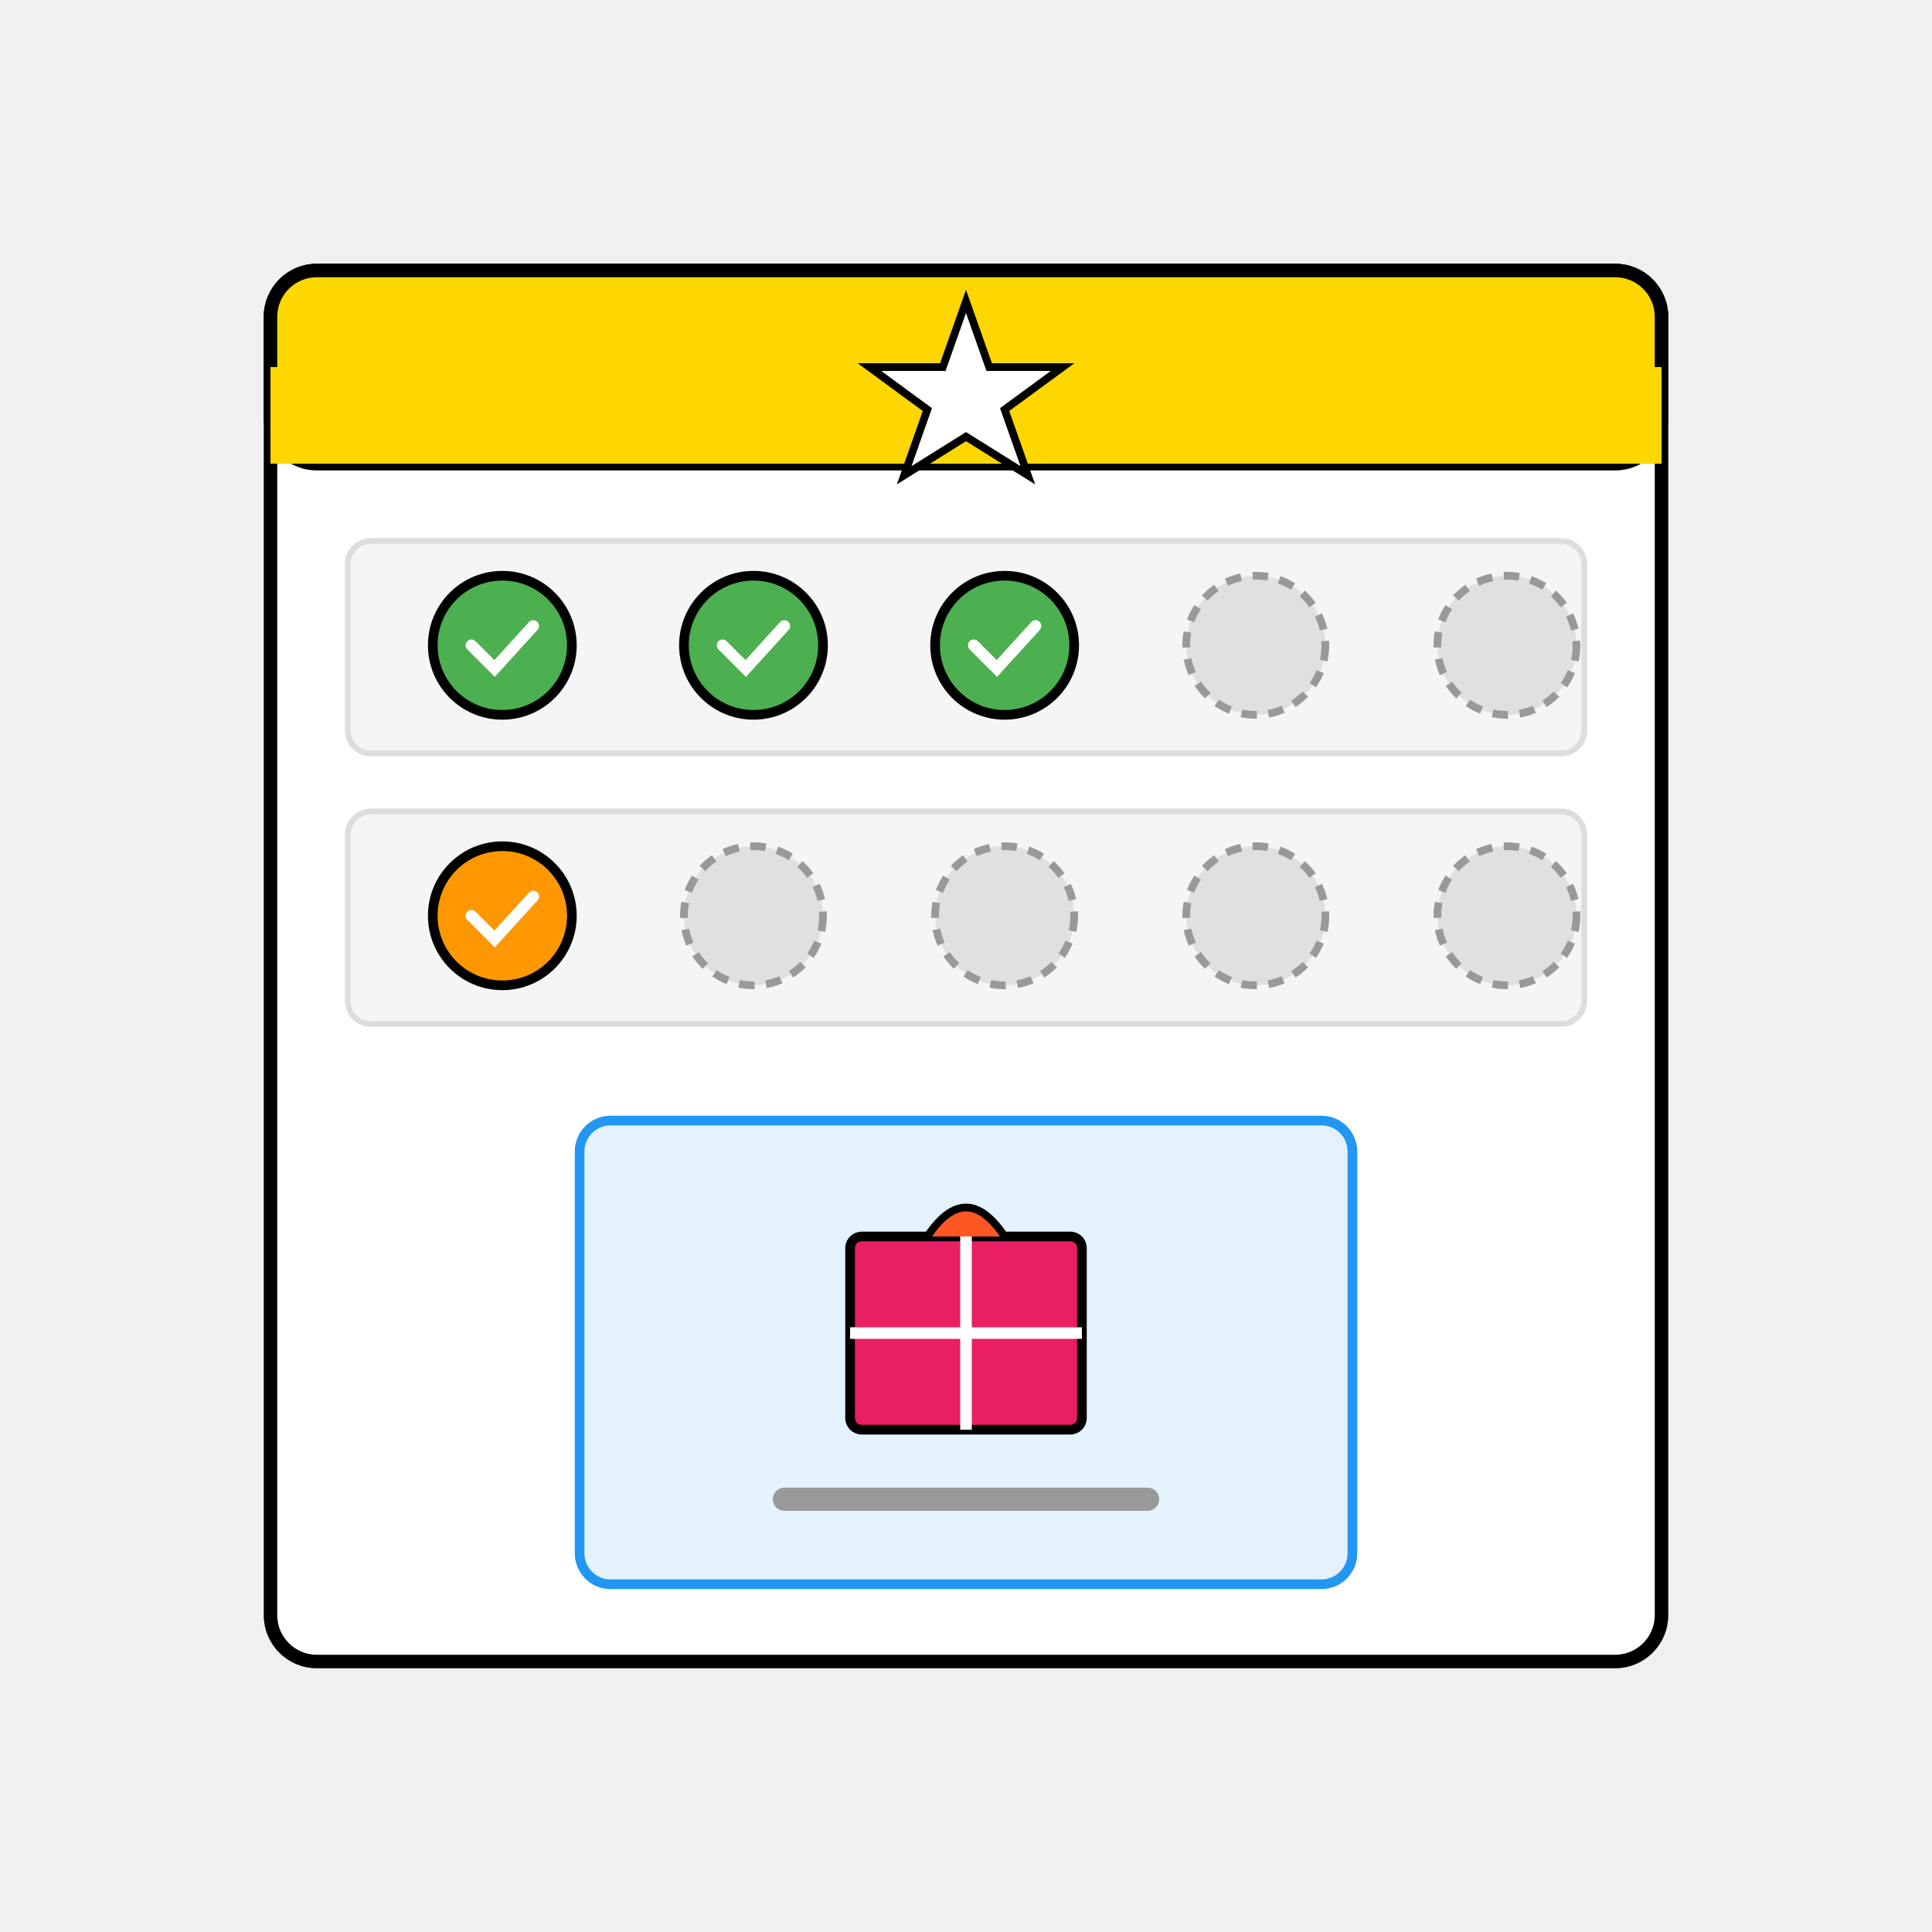
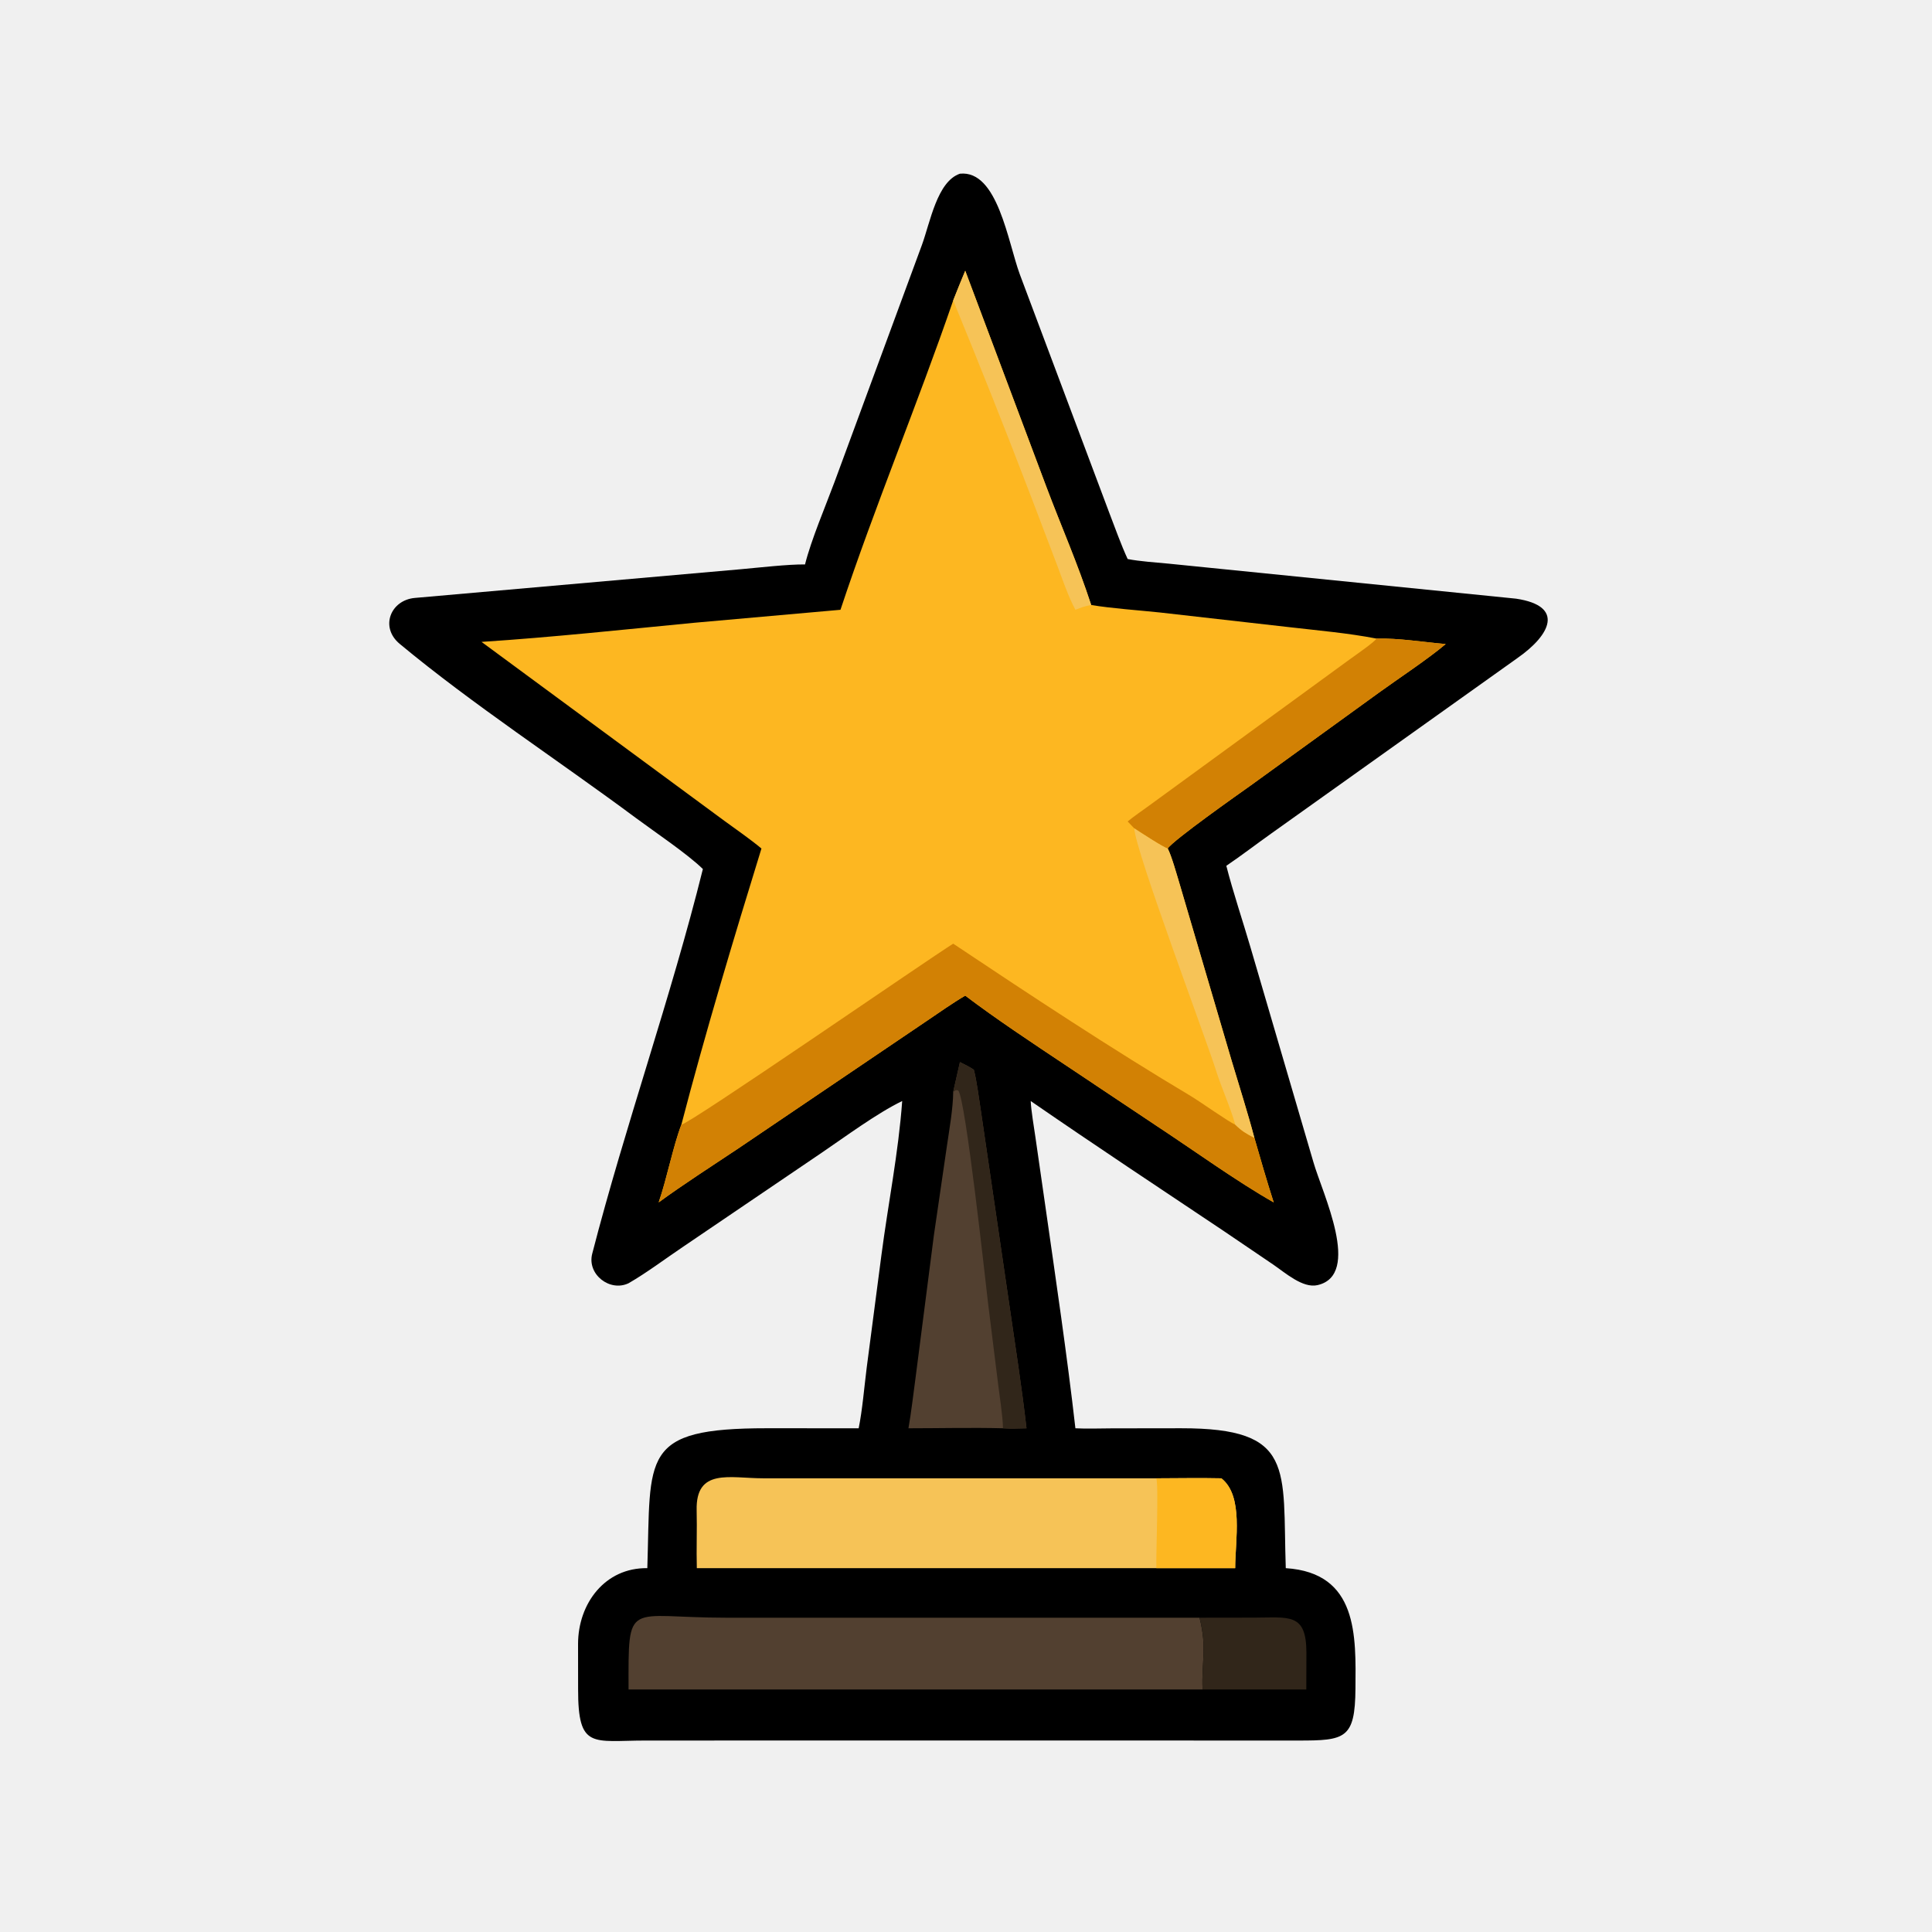
- <svg xmlns="http://www.w3.org/2000/svg" viewBox="0 0 500 500" width="500" height="500">
-   <rect x="70" y="70" width="360" height="360" rx="12" fill="#FFF" stroke="#000" stroke-width="3.5" />
-   <rect x="70" y="70" width="360" height="50" rx="12" fill="#FFD700" stroke="#000" stroke-width="3.5" />
-   <rect x="70" y="95" width="360" height="25" fill="#FFD700" />
-   <polygon points="250,78 256,95 275,95 260,106 266,123 250,113 234,123 240,106 225,95 244,95" fill="#FFF" stroke="#000" stroke-width="2" />
-   <rect x="90" y="140" width="320" height="55" rx="6" fill="#F5F5F5" stroke="#DDD" stroke-width="1.5" />
-   <circle cx="130" cy="167" r="18" fill="#4CAF50" stroke="#000" stroke-width="2.5" />
-   <path d="M122 167 L128 173 L138 162" fill="none" stroke="#FFF" stroke-width="3" stroke-linecap="round" />
-   <circle cx="195" cy="167" r="18" fill="#4CAF50" stroke="#000" stroke-width="2.5" />
-   <path d="M187 167 L193 173 L203 162" fill="none" stroke="#FFF" stroke-width="3" stroke-linecap="round" />
-   <circle cx="260" cy="167" r="18" fill="#4CAF50" stroke="#000" stroke-width="2.5" />
-   <path d="M252 167 L258 173 L268 162" fill="none" stroke="#FFF" stroke-width="3" stroke-linecap="round" />
-   <circle cx="325" cy="167" r="18" fill="#E0E0E0" stroke="#999" stroke-width="2" stroke-dasharray="4,3" />
-   <circle cx="390" cy="167" r="18" fill="#E0E0E0" stroke="#999" stroke-width="2" stroke-dasharray="4,3" />
-   <rect x="90" y="210" width="320" height="55" rx="6" fill="#F5F5F5" stroke="#DDD" stroke-width="1.5" />
-   <circle cx="130" cy="237" r="18" fill="#FF9800" stroke="#000" stroke-width="2.5" />
-   <path d="M122 237 L128 243 L138 232" fill="none" stroke="#FFF" stroke-width="3" stroke-linecap="round" />
-   <circle cx="195" cy="237" r="18" fill="#E0E0E0" stroke="#999" stroke-width="2" stroke-dasharray="4,3" />
-   <circle cx="260" cy="237" r="18" fill="#E0E0E0" stroke="#999" stroke-width="2" stroke-dasharray="4,3" />
-   <circle cx="325" cy="237" r="18" fill="#E0E0E0" stroke="#999" stroke-width="2" stroke-dasharray="4,3" />
-   <circle cx="390" cy="237" r="18" fill="#E0E0E0" stroke="#999" stroke-width="2" stroke-dasharray="4,3" />
-   <rect x="150" y="290" width="200" height="120" rx="8" fill="#E3F2FD" stroke="#2196F3" stroke-width="2.5" />
-   <rect x="220" y="320" width="60" height="50" rx="3" fill="#E91E63" stroke="#000" stroke-width="2.5" />
-   <line x1="250" y1="320" x2="250" y2="370" stroke="#FFF" stroke-width="3" />
-   <line x1="220" y1="345" x2="280" y2="345" stroke="#FFF" stroke-width="3" />
-   <path d="M240 320 Q250 305 260 320" fill="#FF5722" stroke="#000" stroke-width="2" />
-   <rect x="200" y="385" width="100" height="6" rx="3" fill="#999" />
+ <svg xmlns="http://www.w3.org/2000/svg" height="512" preserveAspectRatio="none" style="display: block;" version="1.1" viewBox="0 0 2048 2048" width="512">
+   <path d="M 1017.57 184.129 C 1057.63 180.027 1068.44 256.772 1081.05 290.832 L 1175.89 543.635 C 1181.88 559.271 1188.43 577.573 1195.36 592.588 C 1208.2 595.121 1225.77 596.241 1239.31 597.546 L 1607.05 634.608 C 1658.83 642.329 1643.8 672.97 1608.55 697.568 L 1347.72 883.453 C 1331.65 894.882 1316.33 906.669 1299.95 917.79 C 1307.11 945.806 1317.52 976.63 1325.76 1004.87 L 1392.32 1232.08 C 1401.74 1264.88 1443.86 1351.52 1396.56 1362.3 C 1380.99 1365.85 1362.32 1349.14 1349.76 1340.57 L 1296.96 1304.76 C 1228.62 1259.09 1160.29 1213.82 1092.6 1167.14 C 1092.96 1176.84 1096.17 1195.6 1097.63 1205.75 L 1107.8 1276.39 C 1118.79 1353.26 1131.26 1437.35 1139.97 1514.04 C 1151.68 1514.7 1166.74 1514.13 1178.79 1514.11 L 1252.01 1514.01 C 1373.29 1513.87 1359.4 1556.29 1362.97 1662.31 C 1439.78 1667.26 1437.3 1734.15 1436.84 1790.06 C 1436.41 1843.3 1425.94 1845.08 1376.05 1845.05 L 1040.17 1844.99 L 684.666 1845.04 C 628.052 1845.06 612.696 1854.9 612.817 1790.41 L 612.768 1742.48 C 612.871 1699.88 641.217 1661.67 686.188 1662.31 C 690.017 1543.05 678.043 1513.97 813.054 1514 L 910.233 1514.04 C 914.211 1494.45 916.203 1469.72 918.776 1449.49 L 934.313 1330.68 C 941.393 1276.4 952.433 1221.75 956.362 1167.14 C 929.676 1180.02 895.655 1205.25 870.872 1222.06 L 724.374 1321.45 C 705.621 1334.06 685.626 1349.15 666.372 1360.26 C 646.574 1369.79 622.111 1350.97 627.774 1329.02 C 663.012 1192.44 711.192 1057.66 745.077 921.204 C 728.702 905.157 693.317 881.409 673.769 866.878 C 592.561 806.506 500.791 746.619 423.672 682.504 C 402.551 664.944 413.895 636.282 439.553 633.851 L 785.155 603.416 C 802.91 601.839 836.368 598.018 853.355 598.337 C 859.963 571.976 875.08 536.68 884.77 510.549 L 977.301 259.579 C 986.119 235.42 993.437 192.332 1017.57 184.129 z" fill="rgb(0,0,0)" transform="translate(0,0)" />
+   <path d="M 1023.19 286.988 L 1108.99 515.531 C 1125.46 559.246 1141.93 596.125 1156.72 641.322 C 1177.61 644.875 1207.77 646.954 1229.62 649.266 L 1366.51 664.794 C 1397.45 668.394 1428.5 670.997 1459.05 676.902 C 1483.44 676.412 1508.15 680.608 1532.51 682.714 C 1514.04 698.42 1482.53 719.157 1462.02 734.022 L 1326.05 832.438 C 1312.97 841.74 1244.11 890.196 1237.83 899.453 C 1241.66 906.39 1247.78 928.227 1250.38 936.823 L 1305.43 1123.86 C 1313.36 1150.47 1322.67 1179.5 1329.7 1206.17 C 1336.52 1229.82 1342.66 1251.08 1350.17 1274.58 C 1310.86 1252.28 1265.37 1219.35 1226.44 1193.75 L 1128.84 1128.6 C 1094.77 1105.88 1055.86 1080.19 1023.19 1055.4 C 1010.3 1062.94 994.845 1073.82 982.303 1082.29 L 782.703 1217.33 C 754.965 1235.89 724.987 1255.02 698.233 1274.58 C 707.079 1248.85 713.411 1215.41 722.301 1192.11 C 747.182 1096.47 778.098 993.609 807.169 899.453 C 795.249 889.54 780.442 879.284 767.766 870.05 L 510.439 680.43 C 585.246 675.543 661.025 667.391 735.688 660.19 L 890.935 646.399 C 927.593 536.011 972.654 428.419 1010.44 318.407 C 1014.64 307.912 1018.79 297.398 1023.19 286.988 z" fill="rgb(253,183,33)" transform="translate(0,0)" />
+   <path d="M 1010.44 1000.33 C 1090.74 1053.95 1179.27 1112.4 1262.15 1161.77 C 1271.86 1167.55 1302.73 1189.54 1309.36 1192.11 C 1316.42 1199.03 1320.91 1201.6 1329.7 1206.17 C 1336.52 1229.82 1342.66 1251.08 1350.17 1274.58 C 1310.86 1252.28 1265.37 1219.35 1226.44 1193.75 L 1128.84 1128.6 C 1094.77 1105.88 1055.86 1080.19 1023.19 1055.4 C 1010.3 1062.94 994.845 1073.82 982.303 1082.29 L 782.703 1217.33 C 754.965 1235.89 724.987 1255.02 698.233 1274.58 C 707.079 1248.85 713.411 1215.41 722.301 1192.11 C 729.463 1192.61 985.986 1015.4 1010.44 1000.33 z" fill="rgb(210,129,4)" transform="translate(0,0)" />
+   <path d="M 1459.05 676.902 C 1483.44 676.412 1508.15 680.608 1532.51 682.714 C 1514.04 698.42 1482.53 719.157 1462.02 734.022 L 1326.05 832.438 C 1312.97 841.74 1244.11 890.196 1237.83 899.453 C 1232.81 898.112 1208.06 881.757 1202.39 878.124 L 1195.36 870.786 C 1201.45 865.698 1211.54 858.817 1218.13 853.97 L 1430.66 699.029 C 1435.36 695.583 1457.98 680.025 1459.05 676.902 z" fill="rgb(210,129,4)" transform="translate(0,0)" />
+   <path d="M 1202.39 878.124 C 1208.06 881.757 1232.81 898.112 1237.83 899.453 C 1241.66 906.39 1247.78 928.227 1250.38 936.823 L 1305.43 1123.86 C 1313.36 1150.47 1322.67 1179.5 1329.7 1206.17 C 1320.91 1201.6 1316.42 1199.03 1309.36 1192.11 C 1305.66 1177.49 1294.54 1152.25 1289.31 1135.59 C 1278.26 1100.36 1203.33 901.591 1202.39 878.124 z" fill="rgb(246,195,87)" transform="translate(0,0)" />
+   <path d="M 1023.19 286.988 L 1108.99 515.531 C 1125.46 559.246 1141.93 596.125 1156.72 641.322 C 1149.86 642.432 1146.45 643.921 1139.97 646.399 C 1132.26 632.036 1126.2 613.935 1120.34 598.452 L 1093.42 527.65 C 1066.15 456.237 1039.25 388.841 1010.44 318.407 C 1014.64 307.912 1018.79 297.398 1023.19 286.988 z" fill="rgb(246,195,87)" transform="translate(0,0)" />
+   <path d="M 738.657 1662.31 C 738.098 1642.01 738.991 1621.39 738.484 1601.11 C 737.351 1555.82 773.746 1567.03 808.722 1567.05 L 1225.8 1567.08 C 1248.3 1567.02 1272.34 1566.59 1294.71 1567.08 C 1318.47 1585.77 1309.33 1632.65 1309.36 1662.31 L 1225.8 1662.31 L 738.657 1662.31 z" fill="rgb(246,195,87)" transform="translate(0,0)" />
+   <path d="M 1225.8 1567.08 C 1248.3 1567.02 1272.34 1566.59 1294.71 1567.08 C 1318.47 1585.77 1309.33 1632.65 1309.36 1662.31 L 1225.8 1662.31 C 1225.28 1647.75 1228.3 1575.99 1225.8 1567.08 z" fill="rgb(253,183,33)" transform="translate(0,0)" />
+   <path d="M 666.297 1790.94 C 666.11 1694.21 663.95 1714.85 769.573 1714.84 L 1271.56 1714.84 C 1279.8 1747.78 1273.46 1761.07 1274.77 1790.94 L 666.297 1790.94 z" fill="rgb(82,64,48)" transform="translate(0,0)" />
+   <path d="M 1017.57 1125.87 C 1022.61 1128.41 1027.63 1130.79 1032.31 1133.95 C 1035.42 1145.7 1037.88 1165.55 1039.89 1178.3 L 1069.89 1382.8 C 1076.26 1426.72 1083.09 1469.92 1088.13 1514.04 C 1079.97 1514.21 1071.27 1514.59 1063.18 1514.04 C 1031.2 1513.19 995.285 1514.03 962.987 1514.04 C 965.99 1497.18 968.267 1476.98 970.624 1459.69 L 989.95 1309.47 L 1003.7 1215.22 C 1006.3 1197.34 1010.3 1174.96 1010.44 1157.35 L 1017.57 1125.87 z" fill="rgb(82,64,48)" transform="translate(0,0)" />
+   <path d="M 1017.57 1125.87 C 1022.61 1128.41 1027.63 1130.79 1032.31 1133.95 C 1035.42 1145.7 1037.88 1165.55 1039.89 1178.3 L 1069.89 1382.8 C 1076.26 1426.72 1083.09 1469.92 1088.13 1514.04 C 1079.97 1514.21 1071.27 1514.59 1063.18 1514.04 L 1063.16 1512.66 C 1062.96 1501.68 1059.44 1478.4 1057.99 1466.77 L 1047.35 1381.17 C 1045.14 1362.76 1023.48 1163.31 1015.72 1155.96 C 1012.34 1155.34 1014.08 1155.22 1010.44 1157.35 L 1017.57 1125.87 z" fill="rgb(49,38,26)" transform="translate(0,0)" />
+   <path d="M 1271.56 1714.84 L 1329.2 1714.76 C 1366.42 1714.75 1384.8 1709.27 1384.85 1751.94 L 1384.74 1790.94 L 1274.77 1790.94 C 1273.46 1761.07 1279.8 1747.78 1271.56 1714.84 z" fill="rgb(49,38,26)" transform="translate(0,0)" />
</svg>
